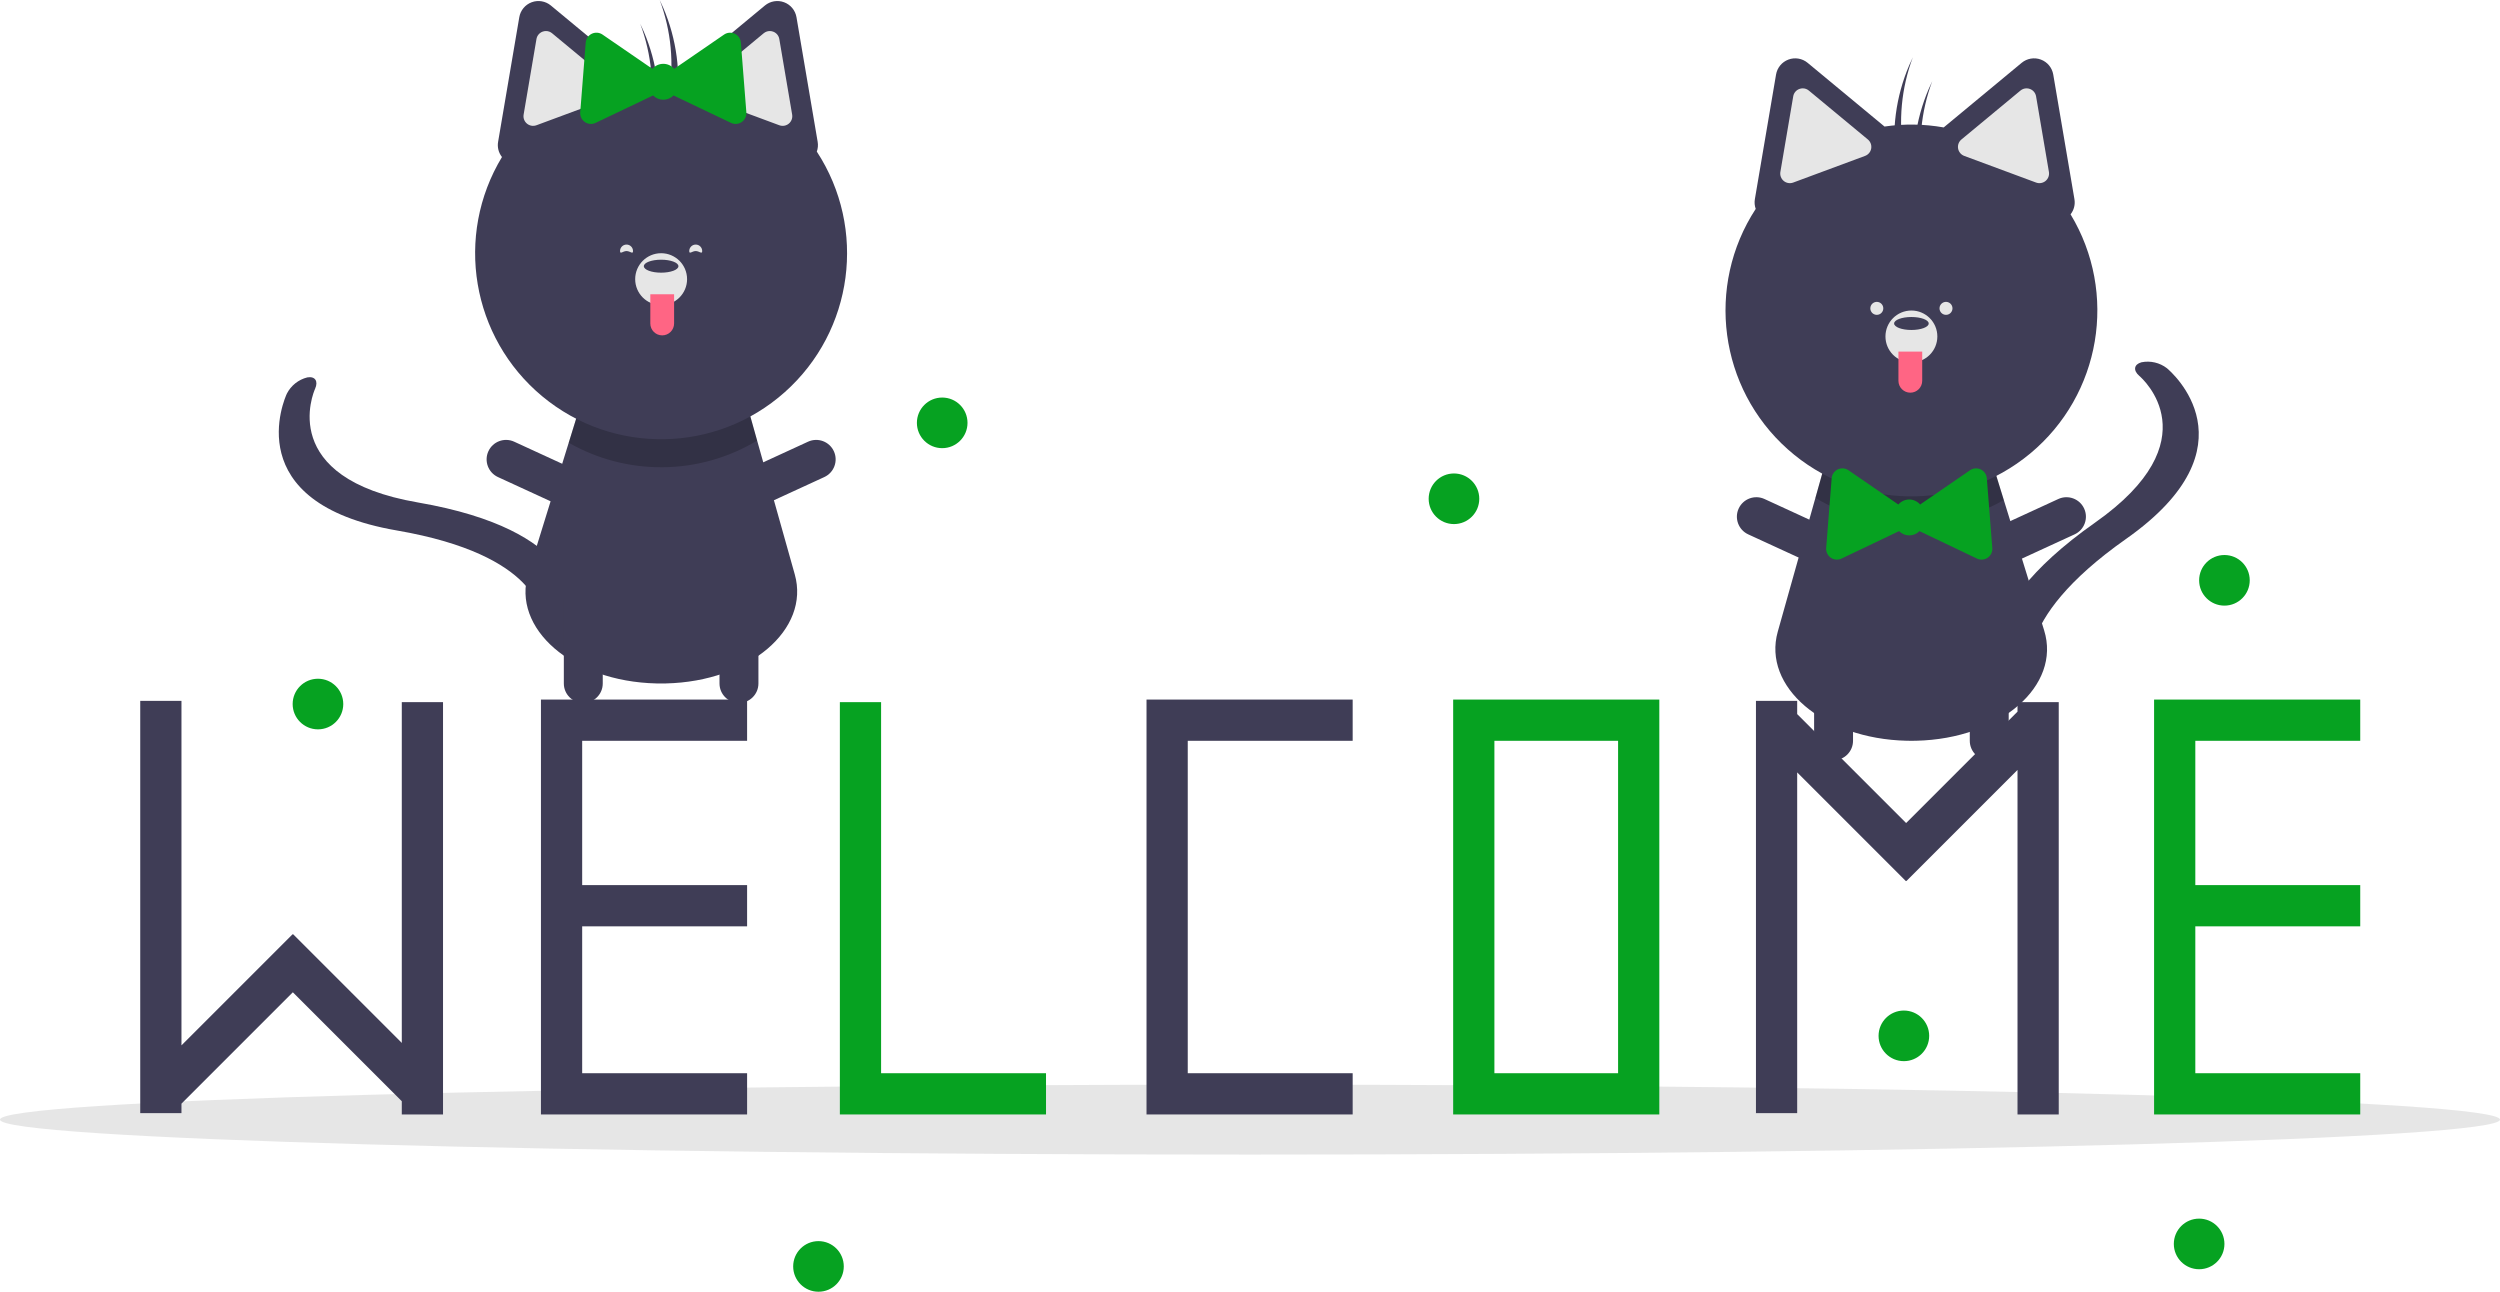
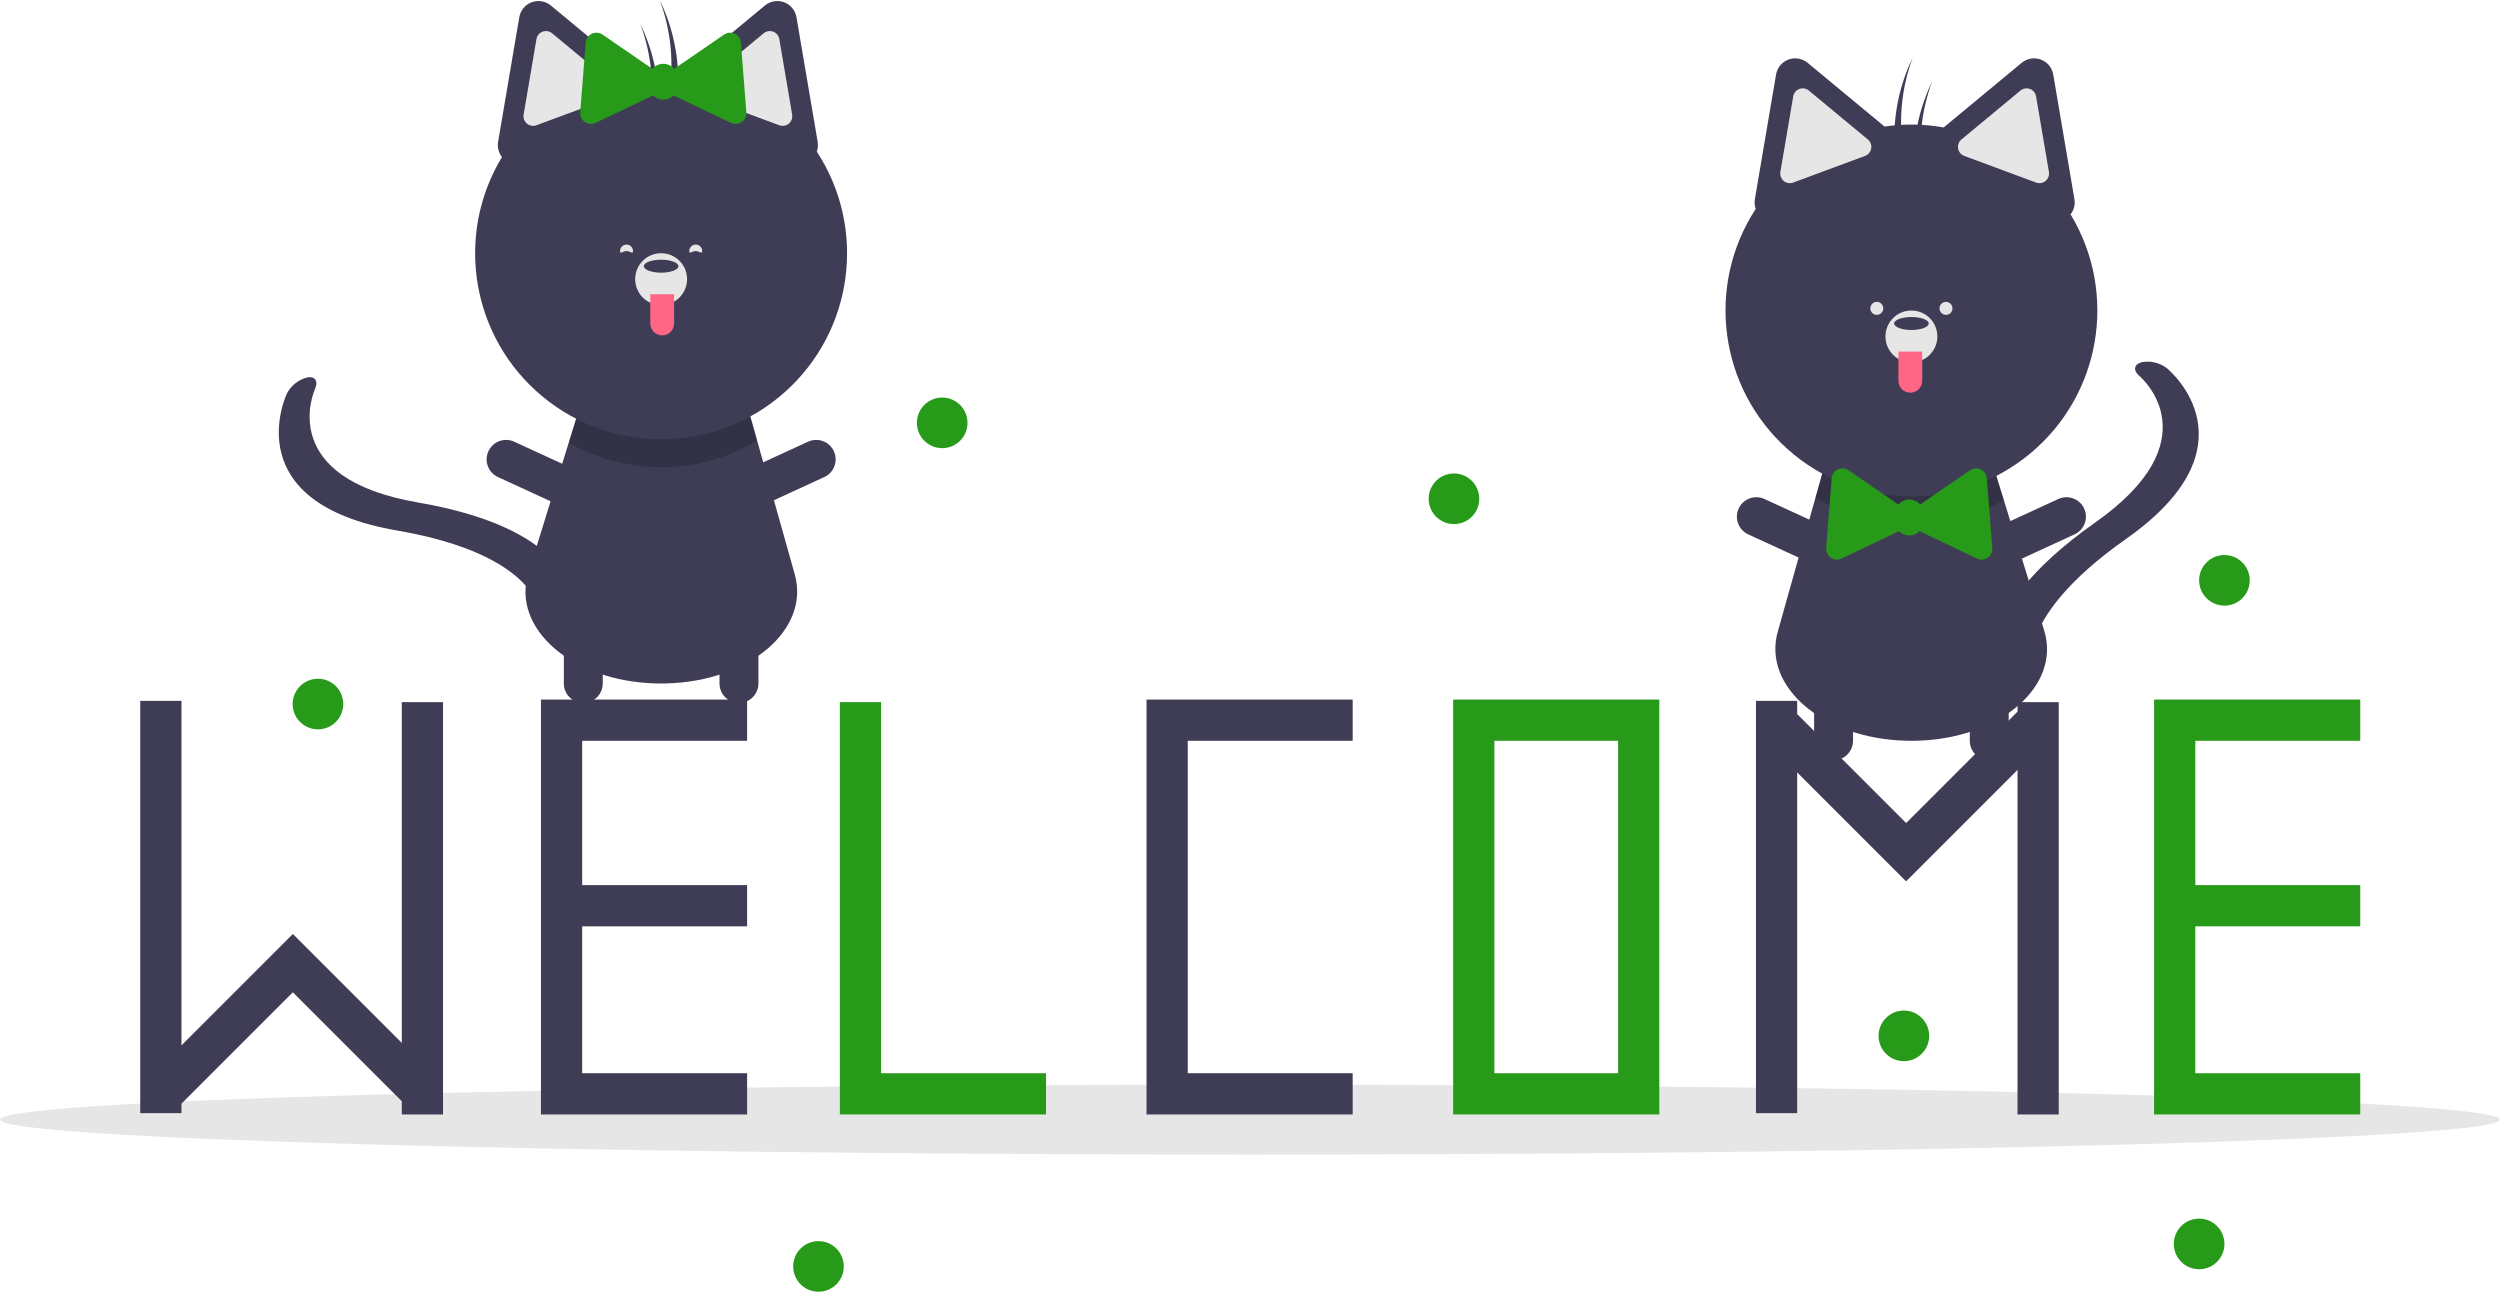
<svg xmlns="http://www.w3.org/2000/svg" data-name="Layer 1" width="889.076" height="459.38" viewBox="0 0 889.076 459.38">
  <ellipse cx="444.538" cy="398.169" rx="444.538" ry="12.435" fill="#e6e6e6" />
  <path d="M836.907,483.742c-.561.008-1.123.015-1.692.015s-1.13-.008-1.692-.015c-29.757-.677-51.326-19.269-45.836-38.777l13.387-47.589,3.383-12.041,59.976,1.023,3.645,11.78,14.348,46.366C888.502,464.119,866.934,483.065,836.907,483.742Z" transform="translate(-155.4622 -220.3102)" fill="#3f3d56" />
  <path d="M868.079,398.137a66.201,66.201,0,0,1-67.004-.761l3.383-12.041,59.976,1.023Z" transform="translate(-155.4622 -220.3102)" opacity="0.2" />
  <path d="M865.548,446.544c2.591-9.656,11.106-23.585,34.987-40.38,41.648-29.294,16.803-51.259,15.727-52.18-2.258-1.93-1.925-4.098.775-4.839a11.224,11.224,0,0,1,9.034,2.103c1.348,1.115,32.459,27.683-14.537,60.734-42.295,29.75-33.302,49.169-33.199,49.355,1.133,2.077-.684,3.739-4.063,3.716s-7.039-1.723-8.176-3.797C865.856,460.818,863.135,455.533,865.548,446.544Z" transform="translate(-155.4622 -220.3102)" fill="#3f3d56" />
  <path d="M807.534,490.677a6.92,6.92,0,0,1-6.92-6.92V453.769a6.92,6.92,0,0,1,13.841,0v29.988A6.92,6.92,0,0,1,807.534,490.677Z" transform="translate(-155.4622 -220.3102)" fill="#3f3d56" />
  <path d="M813.602,419.484a6.92,6.92,0,0,1-9.179,3.394l-27.243-12.534a6.92,6.92,0,0,1,5.785-12.574l27.243,12.534A6.92,6.92,0,0,1,813.602,419.484Z" transform="translate(-155.4622 -220.3102)" fill="#3f3d56" />
  <path d="M856.829,419.484a6.92,6.92,0,0,0,9.179,3.394l27.243-12.534a6.92,6.92,0,0,0-5.785-12.574l-27.243,12.534A6.92,6.92,0,0,0,856.829,419.484Z" transform="translate(-155.4622 -220.3102)" fill="#3f3d56" />
  <path d="M862.897,490.677a6.92,6.92,0,0,0,6.92-6.92V453.769a6.92,6.92,0,1,0-13.841,0v29.988A6.92,6.92,0,0,0,862.897,490.677Z" transform="translate(-155.4622 -220.3102)" fill="#3f3d56" />
  <path d="M891.818,296.535a6.806,6.806,0,0,0,1.373-5.408l-3.766-22.157-3.766-22.157a6.913,6.913,0,0,0-11.226-4.164L857.127,256.988l-10.426,8.64a65.694,65.694,0,0,0-21.047-.317l-10.043-8.322-17.305-14.34a6.913,6.913,0,0,0-11.226,4.164l-3.766,22.157-3.766,22.157a6.844,6.844,0,0,0,.301,3.474,66.118,66.118,0,1,0,111.969,1.935Z" transform="translate(-155.4622 -220.3102)" fill="#3f3d56" />
  <path d="M796.572,251.728a3.447,3.447,0,0,0-1.202.218,3.388,3.388,0,0,0-2.184,2.635L788.618,281.451a3.423,3.423,0,0,0,4.565,3.782l25.553-9.479a3.422,3.422,0,0,0,.993-5.844l-0-.001-20.985-17.39A3.392,3.392,0,0,0,796.572,251.728Z" transform="translate(-155.4622 -220.3102)" fill="#e6e6e6" />
  <path d="M876.167,251.728a3.392,3.392,0,0,0-2.172.792l-20.986,17.391a3.422,3.422,0,0,0,.993,5.844l25.553,9.479a3.423,3.423,0,0,0,4.565-3.782l-4.567-26.87a3.388,3.388,0,0,0-2.184-2.635A3.447,3.447,0,0,0,876.167,251.728Z" transform="translate(-155.4622 -220.3102)" fill="#e6e6e6" />
  <circle cx="679.753" cy="119.658" r="9.227" fill="#e6e6e6" />
  <ellipse cx="679.753" cy="115.044" rx="6.151" ry="2.307" fill="#3f3d56" />
  <path d="M675.14,125.04H683.598a0,0,0,0,1,0,0v10.38a4.229,4.229,0,0,1-4.229,4.229h0a4.229,4.229,0,0,1-4.229-4.229V125.04a0,0,0,0,1,0,0Z" fill="#ff6584" />
  <path d="M835.729,240.69c-.444.92-.874,1.849-1.279,2.798a65.818,65.818,0,0,0-4.651,35.344c.866-1.256,1.776-2.565,2.701-3.888A65.775,65.775,0,0,1,835.729,240.69Z" transform="translate(-155.4622 -220.3102)" fill="#3f3d56" />
  <path d="M842.649,249.148c-.444.92-.874,1.849-1.279,2.798A65.818,65.818,0,0,0,836.719,287.29c.866-1.256,1.776-2.565,2.701-3.888A65.775,65.775,0,0,1,842.649,249.148Z" transform="translate(-155.4622 -220.3102)" fill="#3f3d56" />
-   <path d="M863.985,415.199l-.975-12.398-.975-12.398a3.825,3.825,0,0,0-5.98-2.853l-10.25,7.043-7.485,5.143a5.095,5.095,0,0,0-7.749,0l-7.485-5.143L812.838,387.55a3.825,3.825,0,0,0-5.98,2.853l-.975,12.398-.975,12.398a3.825,3.825,0,0,0,5.461,3.752l11.224-5.355,9.223-4.4a5.101,5.101,0,0,0,7.262,0l9.223,4.4,11.224,5.355A3.825,3.825,0,0,0,863.985,415.199Z" transform="translate(-155.4622 -220.3102)" fill="#06a221" />
+   <path d="M863.985,415.199l-.975-12.398-.975-12.398a3.825,3.825,0,0,0-5.98-2.853l-10.25,7.043-7.485,5.143a5.095,5.095,0,0,0-7.749,0l-7.485-5.143L812.838,387.55a3.825,3.825,0,0,0-5.98,2.853l-.975,12.398-.975,12.398a3.825,3.825,0,0,0,5.461,3.752l11.224-5.355,9.223-4.4a5.101,5.101,0,0,0,7.262,0l9.223,4.4,11.224,5.355A3.825,3.825,0,0,0,863.985,415.199Z" transform="translate(-155.4622 -220.3102)" fill="#279a19" />
  <circle cx="667.451" cy="109.662" r="2.307" fill="#e6e6e6" />
  <circle cx="692.056" cy="109.662" r="2.307" fill="#e6e6e6" />
  <path d="M388.888,463.362c.561.008,1.123.015,1.692.015s1.13-.008,1.692-.015c29.757-.677,51.326-19.269,45.836-38.777l-13.387-47.589L421.336,364.955l-59.976,1.023-3.645,11.78-14.348,46.366C337.293,443.739,358.861,462.685,388.888,463.362Z" transform="translate(-155.4622 -220.3102)" fill="#3f3d56" />
  <path d="M357.715,377.758a66.201,66.201,0,0,0,67.004-.761L421.336,364.955l-59.976,1.023Z" transform="translate(-155.4622 -220.3102)" opacity="0.2" />
  <path d="M352.962,420.524c-6.473-7.619-20.13-16.565-48.9-21.526-50.177-8.656-37.121-39.139-36.542-40.432,1.215-2.711-.014-4.527-2.771-4.041a11.224,11.224,0,0,0-7.266,5.766c-.741,1.585-17.492,38.91,39.127,48.673,50.957,8.79,51.139,30.19,51.125,30.403-.136,2.362,2.218,3.087,5.263,1.62s5.625-4.569,5.765-6.931C358.791,433.557,358.99,427.616,352.962,420.524Z" transform="translate(-155.4622 -220.3102)" fill="#3f3d56" />
  <path d="M418.261,470.298a6.92,6.92,0,0,0,6.92-6.92V433.389a6.92,6.92,0,0,0-13.841,0v29.988A6.92,6.92,0,0,0,418.261,470.298Z" transform="translate(-155.4622 -220.3102)" fill="#3f3d56" />
  <path d="M412.193,399.105a6.92,6.92,0,0,0,9.179,3.394l27.243-12.534a6.92,6.92,0,1,0-5.785-12.574l-27.243,12.534A6.92,6.92,0,0,0,412.193,399.105Z" transform="translate(-155.4622 -220.3102)" fill="#3f3d56" />
  <path d="M368.966,399.105a6.92,6.92,0,0,1-9.179,3.394l-27.243-12.534a6.92,6.92,0,1,1,5.785-12.574l27.243,12.534A6.92,6.92,0,0,1,368.966,399.105Z" transform="translate(-155.4622 -220.3102)" fill="#3f3d56" />
  <path d="M362.898,470.298a6.92,6.92,0,0,1-6.92-6.92V433.389a6.92,6.92,0,0,1,13.841,0v29.988A6.92,6.92,0,0,1,362.898,470.298Z" transform="translate(-155.4622 -220.3102)" fill="#3f3d56" />
  <path d="M445.947,274.221a6.844,6.844,0,0,0,.301-3.474l-3.766-22.157-3.766-22.157a6.913,6.913,0,0,0-11.226-4.164l-17.305,14.34L400.141,244.931a65.694,65.694,0,0,0-21.047.317l-10.426-8.64-17.305-14.34a6.913,6.913,0,0,0-11.226,4.164L336.37,248.59l-3.766,22.157a6.806,6.806,0,0,0,1.373,5.408,66.137,66.137,0,1,0,111.969-1.935Z" transform="translate(-155.4622 -220.3102)" fill="#3f3d56" />
  <path d="M427.051,232.14,406.066,249.53l-0.0.001a3.422,3.422,0,0,0,.993,5.844l25.553,9.479a3.423,3.423,0,0,0,4.565-3.782l-4.567-26.87a3.388,3.388,0,0,0-2.184-2.635,3.447,3.447,0,0,0-1.202-.218A3.392,3.392,0,0,0,427.051,232.14Z" transform="translate(-155.4622 -220.3102)" fill="#e6e6e6" />
  <path d="M348.427,231.566a3.388,3.388,0,0,0-2.184,2.635l-4.567,26.87a3.423,3.423,0,0,0,4.565,3.782l25.553-9.479a3.422,3.422,0,0,0,.993-5.844l-20.986-17.391a3.392,3.392,0,0,0-2.172-.792A3.447,3.447,0,0,0,348.427,231.566Z" transform="translate(-155.4622 -220.3102)" fill="#e6e6e6" />
  <circle cx="235.117" cy="99.278" r="9.227" fill="#e6e6e6" />
  <ellipse cx="235.117" cy="94.665" rx="6.151" ry="2.307" fill="#3f3d56" />
  <path d="M390.964,324.971h0A4.229,4.229,0,0,1,395.193,329.2v10.38a0,0,0,0,1,0,0h-8.458a0,0,0,0,1,0,0V329.2A4.229,4.229,0,0,1,390.964,324.971Z" transform="translate(626.4652 444.2411) rotate(-180)" fill="#ff6584" />
  <path d="M390.066,220.31c.444.92.874,1.849,1.279,2.798a65.818,65.818,0,0,1,4.651,35.344c-.866-1.256-1.776-2.565-2.701-3.888A65.775,65.775,0,0,0,390.066,220.31Z" transform="translate(-155.4622 -220.3102)" fill="#3f3d56" />
  <path d="M383.146,228.768c.444.92.874,1.849,1.279,2.798a65.818,65.818,0,0,1,4.651,35.344c-.866-1.256-1.776-2.565-2.701-3.888A65.775,65.775,0,0,0,383.146,228.768Z" transform="translate(-155.4622 -220.3102)" fill="#3f3d56" />
-   <path d="M361.81,260.258l.975-12.398.975-12.398a3.825,3.825,0,0,1,5.98-2.853l10.25,7.043,7.485,5.143a5.095,5.095,0,0,1,7.749,0l7.485-5.143,10.25-7.043a3.825,3.825,0,0,1,5.98,2.853l.975,12.398.975,12.398a3.825,3.825,0,0,1-5.461,3.752L404.202,258.655l-9.223-4.4a5.101,5.101,0,0,1-7.262,0l-9.223,4.4L367.27,264.01A3.825,3.825,0,0,1,361.81,260.258Z" transform="translate(-155.4622 -220.3102)" fill="#06a221" />
+   <path d="M361.81,260.258l.975-12.398.975-12.398a3.825,3.825,0,0,1,5.98-2.853l10.25,7.043,7.485,5.143a5.095,5.095,0,0,1,7.749,0l7.485-5.143,10.25-7.043a3.825,3.825,0,0,1,5.98,2.853l.975,12.398.975,12.398a3.825,3.825,0,0,1-5.461,3.752L404.202,258.655l-9.223-4.4a5.101,5.101,0,0,1-7.262,0l-9.223,4.4L367.27,264.01A3.825,3.825,0,0,1,361.81,260.258Z" transform="translate(-155.4622 -220.3102)" fill="#279a19" />
  <path d="M400.575,309.592c0,1.274,1.033,0,2.307,0s2.307,1.274,2.307,0a2.307,2.307,0,0,0-4.614,0Z" transform="translate(-155.4622 -220.3102)" fill="#e6e6e6" />
  <path d="M380.583,309.592c0,1.274-1.033,0-2.307,0s-2.307,1.274-2.307,0a2.307,2.307,0,0,1,4.614,0Z" transform="translate(-155.4622 -220.3102)" fill="#e6e6e6" />
  <polygon points="481.05 263.451 481.05 248.788 407.736 248.788 407.736 249.705 407.736 263.451 407.736 381.67 407.736 396.333 422.399 396.333 481.05 396.333 481.05 381.67 422.399 381.67 422.399 263.451 481.05 263.451" fill="#3f3d56" />
-   <path d="M672.253,469.099V616.643h73.314V469.099Zm58.651,132.882h-43.988V483.761h43.988Z" transform="translate(-155.4622 -220.3102)" fill="#06a221" />
-   <polygon points="313.344 381.67 313.344 249.705 298.681 249.705 298.681 381.67 298.681 396.333 313.344 396.333 371.995 396.333 371.995 381.67 313.344 381.67" fill="#06a221" />
+   <path d="M672.253,469.099V616.643h73.314V469.099Zm58.651,132.882h-43.988V483.761h43.988Z" transform="translate(-155.4622 -220.3102)" fill="#279a19" />
+   <polygon points="313.344 381.67 313.344 249.705 298.681 249.705 298.681 381.67 298.681 396.333 313.344 396.333 371.995 396.333 371.995 381.67 313.344 381.67" fill="#279a19" />
  <polygon points="265.69 263.451 265.69 248.788 192.376 248.788 192.376 249.705 192.376 263.451 192.376 314.771 192.376 329.434 192.376 381.67 192.376 396.333 207.039 396.333 265.69 396.333 265.69 381.67 207.039 381.67 207.039 329.434 265.69 329.434 265.69 314.771 207.039 314.771 207.039 263.451 265.69 263.451" fill="#3f3d56" />
-   <polygon points="839.372 263.451 839.372 248.788 766.058 248.788 766.058 249.705 766.058 263.451 766.058 314.771 766.058 329.434 766.058 381.67 766.058 396.333 780.721 396.333 839.372 396.333 839.372 381.67 780.721 381.67 780.721 329.434 839.372 329.434 839.372 314.771 780.721 314.771 780.721 263.451 839.372 263.451" fill="#06a221" />
+   <polygon points="839.372 263.451 839.372 248.788 766.058 248.788 766.058 249.705 766.058 263.451 766.058 314.771 766.058 329.434 766.058 381.67 766.058 396.333 780.721 396.333 839.372 396.333 839.372 381.67 780.721 381.67 780.721 329.434 839.372 329.434 839.372 314.771 780.721 314.771 780.721 263.451 839.372 263.451" fill="#279a19" />
  <polygon points="142.889 249.705 142.889 370.89 104.228 332.23 104.14 332.319 104.058 332.237 64.535 371.76 64.535 249.247 49.872 249.247 49.872 395.875 64.535 395.875 64.535 392.496 104.147 352.884 142.889 391.627 142.889 396.333 157.552 396.333 157.552 249.705 142.889 249.705" fill="#3f3d56" />
  <polygon points="717.488 249.705 717.488 253.083 677.876 292.695 639.133 253.953 639.133 249.247 624.47 249.247 624.47 395.875 639.133 395.875 639.133 274.689 677.794 313.35 677.883 313.261 677.964 313.342 717.488 273.819 717.488 396.333 732.15 396.333 732.15 249.705 717.488 249.705" fill="#3f3d56" />
-   <circle cx="335.076" cy="150.38" r="9" fill="#06a221" />
-   <circle cx="113.076" cy="250.38" r="9" fill="#06a221" />
-   <circle cx="291.076" cy="450.38" r="9" fill="#06a221" />
-   <circle cx="517.076" cy="177.38" r="9" fill="#06a221" />
-   <circle cx="782.076" cy="442.38" r="9" fill="#06a221" />
-   <circle cx="791.076" cy="206.38" r="9" fill="#06a221" />
-   <circle cx="677.076" cy="368.38" r="9" fill="#06a221" />
+   <circle cx="335.076" cy="150.38" r="9" fill="#279a19" />
+   <circle cx="113.076" cy="250.38" r="9" fill="#279a19" />
+   <circle cx="291.076" cy="450.38" r="9" fill="#279a19" />
+   <circle cx="517.076" cy="177.38" r="9" fill="#279a19" />
+   <circle cx="782.076" cy="442.38" r="9" fill="#279a19" />
+   <circle cx="791.076" cy="206.38" r="9" fill="#279a19" />
+   <circle cx="677.076" cy="368.38" r="9" fill="#279a19" />
</svg>
